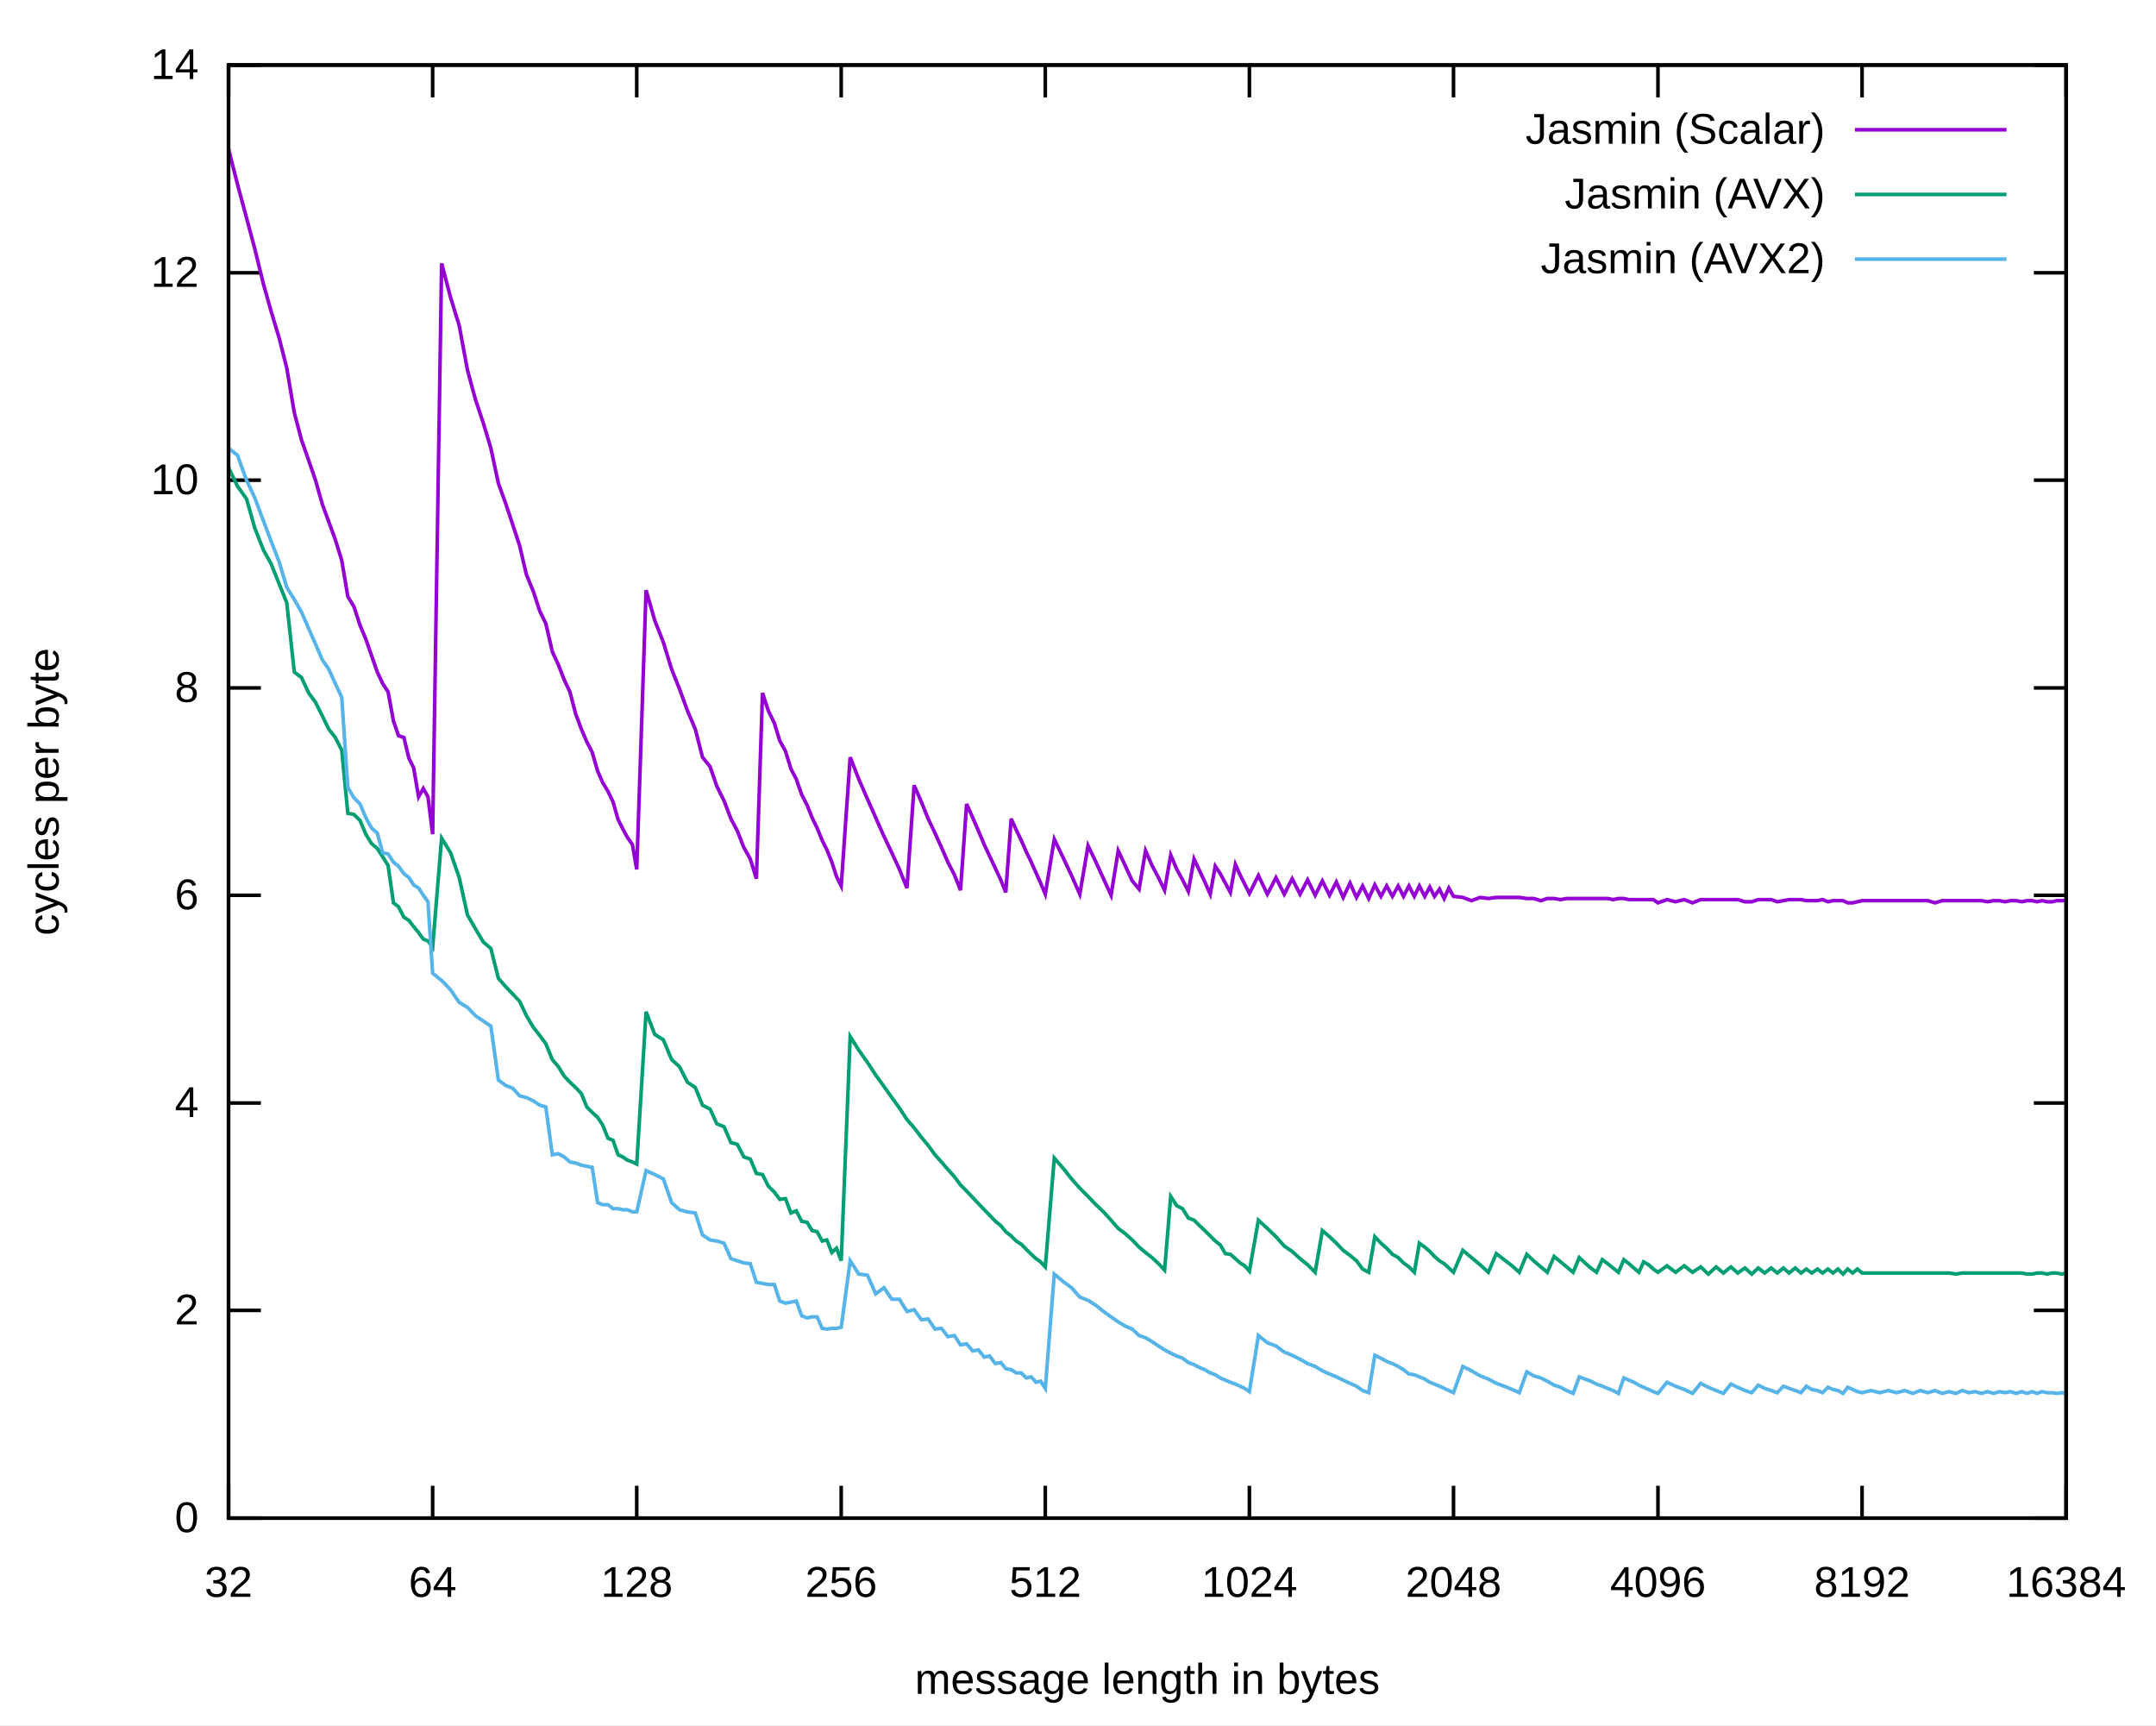
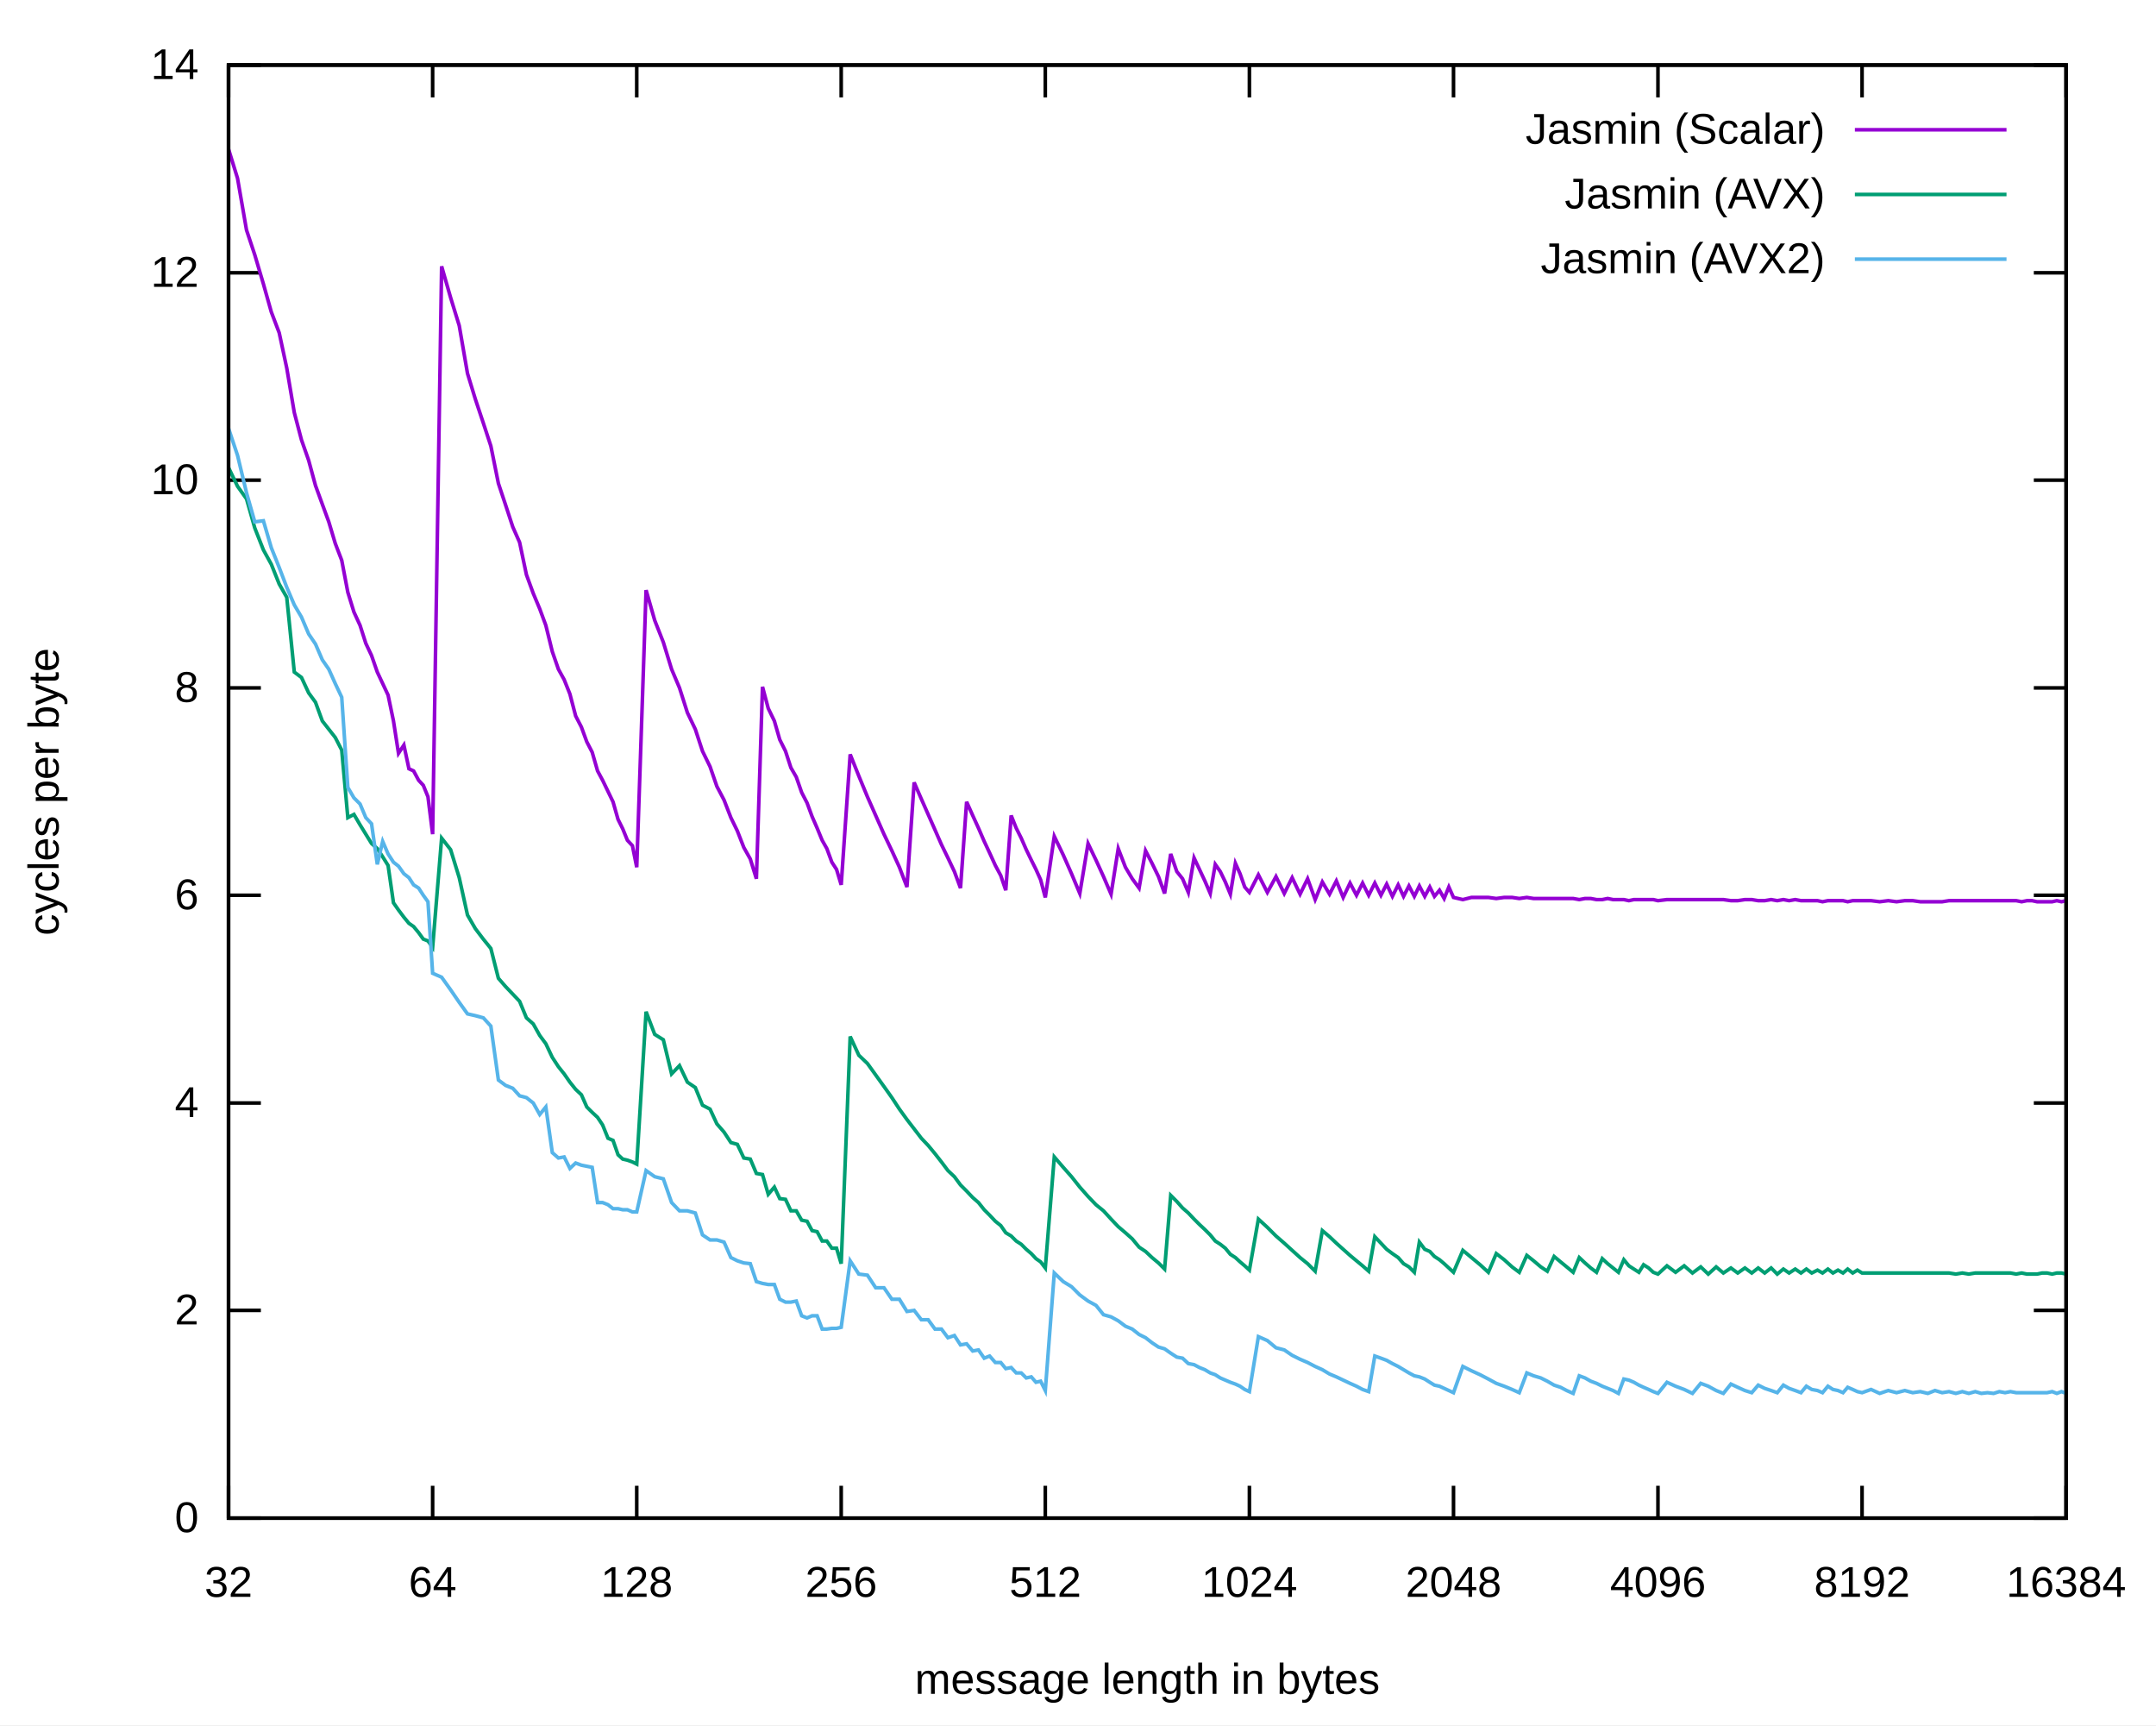
<svg xmlns="http://www.w3.org/2000/svg" xmlns:xlink="http://www.w3.org/1999/xlink" width="600" height="480" viewBox="0 0 600 480">
  <g id="gnuplot_canvas">
    <rect x="0" y="0" width="600" height="480" fill="#ffffff" />
    <defs>
      <circle id="gpDot" r="0.5" stroke-width="0.5" />
      <path id="gpPt0" stroke-width="0.222" stroke="currentColor" d="M-1,0 h2 M0,-1 v2" />
      <path id="gpPt1" stroke-width="0.222" stroke="currentColor" d="M-1,-1 L1,1 M1,-1 L-1,1" />
      <path id="gpPt2" stroke-width="0.222" stroke="currentColor" d="M-1,0 L1,0 M0,-1 L0,1 M-1,-1 L1,1 M-1,1 L1,-1" />
      <rect id="gpPt3" stroke-width="0.222" stroke="currentColor" x="-1" y="-1" width="2" height="2" />
      <rect id="gpPt4" stroke-width="0.222" stroke="currentColor" fill="currentColor" x="-1" y="-1" width="2" height="2" />
      <circle id="gpPt5" stroke-width="0.222" stroke="currentColor" cx="0" cy="0" r="1" />
      <use xlink:href="#gpPt5" id="gpPt6" fill="currentColor" stroke="none" />
      <path id="gpPt7" stroke-width="0.222" stroke="currentColor" d="M0,-1.33 L-1.33,0.67 L1.33,0.67 z" />
      <use xlink:href="#gpPt7" id="gpPt8" fill="currentColor" stroke="none" />
      <use xlink:href="#gpPt7" id="gpPt9" stroke="currentColor" transform="rotate(180)" />
      <use xlink:href="#gpPt9" id="gpPt10" fill="currentColor" stroke="none" />
      <use xlink:href="#gpPt3" id="gpPt11" stroke="currentColor" transform="rotate(45)" />
      <use xlink:href="#gpPt11" id="gpPt12" fill="currentColor" stroke="none" />
      <path id="gpPt13" stroke-width="0.222" stroke="currentColor" d="M0,1.330 L1.265,0.411 L0.782,-1.067 L-0.782,-1.076 L-1.265,0.411 z" />
      <use xlink:href="#gpPt13" id="gpPt14" fill="currentColor" stroke="none" />
      <filter id="textbox" filterUnits="objectBoundingBox" x="0" y="0" height="1" width="1">
        <feFlood flood-color="#FFFFFF" flood-opacity="1" result="bgnd" />
        <feComposite in="SourceGraphic" in2="bgnd" operator="atop" />
      </filter>
      <filter id="greybox" filterUnits="objectBoundingBox" x="0" y="0" height="1" width="1">
        <feFlood flood-color="lightgrey" flood-opacity="1" result="grey" />
        <feComposite in="SourceGraphic" in2="grey" operator="atop" />
      </filter>
    </defs>
    <g fill="none" color="#FFFFFF" stroke="black" stroke-width="1.00" stroke-linecap="butt" stroke-linejoin="miter">
</g>
    <g fill="none" color="black" stroke="currentColor" stroke-width="1.00" stroke-linecap="butt" stroke-linejoin="miter">
      <path stroke="black" d="M63.6,422.4 L72.6,422.4 M575.0,422.4 L566.0,422.4  " />
      <g transform="translate(55.3,426.3)" stroke="none" fill="black" font-family="Arial" font-size="12.00" text-anchor="end">
        <text>
          <tspan font-family="Arial"> 0</tspan>
        </text>
      </g>
    </g>
    <g fill="none" color="black" stroke="currentColor" stroke-width="1.00" stroke-linecap="butt" stroke-linejoin="miter">
      <path stroke="black" d="M63.6,364.6 L72.6,364.6 M575.0,364.6 L566.0,364.6  " />
      <g transform="translate(55.3,368.5)" stroke="none" fill="black" font-family="Arial" font-size="12.00" text-anchor="end">
        <text>
          <tspan font-family="Arial"> 2</tspan>
        </text>
      </g>
    </g>
    <g fill="none" color="black" stroke="currentColor" stroke-width="1.00" stroke-linecap="butt" stroke-linejoin="miter">
      <path stroke="black" d="M63.6,306.9 L72.6,306.9 M575.0,306.9 L566.0,306.9  " />
      <g transform="translate(55.3,310.8)" stroke="none" fill="black" font-family="Arial" font-size="12.00" text-anchor="end">
        <text>
          <tspan font-family="Arial"> 4</tspan>
        </text>
      </g>
    </g>
    <g fill="none" color="black" stroke="currentColor" stroke-width="1.00" stroke-linecap="butt" stroke-linejoin="miter">
      <path stroke="black" d="M63.6,249.1 L72.6,249.1 M575.0,249.1 L566.0,249.1  " />
      <g transform="translate(55.3,253.0)" stroke="none" fill="black" font-family="Arial" font-size="12.00" text-anchor="end">
        <text>
          <tspan font-family="Arial"> 6</tspan>
        </text>
      </g>
    </g>
    <g fill="none" color="black" stroke="currentColor" stroke-width="1.00" stroke-linecap="butt" stroke-linejoin="miter">
      <path stroke="black" d="M63.6,191.4 L72.6,191.4 M575.0,191.4 L566.0,191.4  " />
      <g transform="translate(55.3,195.3)" stroke="none" fill="black" font-family="Arial" font-size="12.00" text-anchor="end">
        <text>
          <tspan font-family="Arial"> 8</tspan>
        </text>
      </g>
    </g>
    <g fill="none" color="black" stroke="currentColor" stroke-width="1.00" stroke-linecap="butt" stroke-linejoin="miter">
      <path stroke="black" d="M63.6,133.6 L72.6,133.6 M575.0,133.6 L566.0,133.6  " />
      <g transform="translate(55.3,137.5)" stroke="none" fill="black" font-family="Arial" font-size="12.00" text-anchor="end">
        <text>
          <tspan font-family="Arial"> 10</tspan>
        </text>
      </g>
    </g>
    <g fill="none" color="black" stroke="currentColor" stroke-width="1.00" stroke-linecap="butt" stroke-linejoin="miter">
      <path stroke="black" d="M63.6,75.9 L72.6,75.9 M575.0,75.9 L566.0,75.9  " />
      <g transform="translate(55.3,79.8)" stroke="none" fill="black" font-family="Arial" font-size="12.00" text-anchor="end">
        <text>
          <tspan font-family="Arial"> 12</tspan>
        </text>
      </g>
    </g>
    <g fill="none" color="black" stroke="currentColor" stroke-width="1.00" stroke-linecap="butt" stroke-linejoin="miter">
      <path stroke="black" d="M63.6,18.1 L72.6,18.1 M575.0,18.1 L566.0,18.1  " />
      <g transform="translate(55.3,22.0)" stroke="none" fill="black" font-family="Arial" font-size="12.00" text-anchor="end">
        <text>
          <tspan font-family="Arial"> 14</tspan>
        </text>
      </g>
    </g>
    <g fill="none" color="black" stroke="currentColor" stroke-width="1.00" stroke-linecap="butt" stroke-linejoin="miter">
      <path stroke="black" d="M63.6,422.4 L63.6,413.4 M63.6,18.1 L63.6,27.1  " />
      <g transform="translate(63.6,444.3)" stroke="none" fill="black" font-family="Arial" font-size="12.00" text-anchor="middle">
        <text>
          <tspan font-family="Arial"> 32</tspan>
        </text>
      </g>
    </g>
    <g fill="none" color="black" stroke="currentColor" stroke-width="1.00" stroke-linecap="butt" stroke-linejoin="miter">
      <path stroke="black" d="M120.4,422.4 L120.4,413.4 M120.4,18.1 L120.4,27.1  " />
      <g transform="translate(120.4,444.3)" stroke="none" fill="black" font-family="Arial" font-size="12.00" text-anchor="middle">
        <text>
          <tspan font-family="Arial"> 64</tspan>
        </text>
      </g>
    </g>
    <g fill="none" color="black" stroke="currentColor" stroke-width="1.00" stroke-linecap="butt" stroke-linejoin="miter">
      <path stroke="black" d="M177.2,422.4 L177.2,413.4 M177.2,18.1 L177.2,27.1  " />
      <g transform="translate(177.2,444.3)" stroke="none" fill="black" font-family="Arial" font-size="12.00" text-anchor="middle">
        <text>
          <tspan font-family="Arial"> 128</tspan>
        </text>
      </g>
    </g>
    <g fill="none" color="black" stroke="currentColor" stroke-width="1.00" stroke-linecap="butt" stroke-linejoin="miter">
      <path stroke="black" d="M234.1,422.4 L234.1,413.4 M234.1,18.1 L234.1,27.1  " />
      <g transform="translate(234.1,444.3)" stroke="none" fill="black" font-family="Arial" font-size="12.00" text-anchor="middle">
        <text>
          <tspan font-family="Arial"> 256</tspan>
        </text>
      </g>
    </g>
    <g fill="none" color="black" stroke="currentColor" stroke-width="1.00" stroke-linecap="butt" stroke-linejoin="miter">
      <path stroke="black" d="M290.9,422.4 L290.9,413.4 M290.9,18.1 L290.9,27.1  " />
      <g transform="translate(290.9,444.3)" stroke="none" fill="black" font-family="Arial" font-size="12.00" text-anchor="middle">
        <text>
          <tspan font-family="Arial"> 512</tspan>
        </text>
      </g>
    </g>
    <g fill="none" color="black" stroke="currentColor" stroke-width="1.00" stroke-linecap="butt" stroke-linejoin="miter">
      <path stroke="black" d="M347.7,422.4 L347.7,413.4 M347.7,18.1 L347.7,27.1  " />
      <g transform="translate(347.7,444.3)" stroke="none" fill="black" font-family="Arial" font-size="12.00" text-anchor="middle">
        <text>
          <tspan font-family="Arial"> 1024</tspan>
        </text>
      </g>
    </g>
    <g fill="none" color="black" stroke="currentColor" stroke-width="1.00" stroke-linecap="butt" stroke-linejoin="miter">
      <path stroke="black" d="M404.5,422.4 L404.5,413.4 M404.5,18.1 L404.5,27.1  " />
      <g transform="translate(404.5,444.3)" stroke="none" fill="black" font-family="Arial" font-size="12.00" text-anchor="middle">
        <text>
          <tspan font-family="Arial"> 2048</tspan>
        </text>
      </g>
    </g>
    <g fill="none" color="black" stroke="currentColor" stroke-width="1.00" stroke-linecap="butt" stroke-linejoin="miter">
      <path stroke="black" d="M461.4,422.4 L461.4,413.4 M461.4,18.1 L461.4,27.1  " />
      <g transform="translate(461.4,444.3)" stroke="none" fill="black" font-family="Arial" font-size="12.00" text-anchor="middle">
        <text>
          <tspan font-family="Arial"> 4096</tspan>
        </text>
      </g>
    </g>
    <g fill="none" color="black" stroke="currentColor" stroke-width="1.00" stroke-linecap="butt" stroke-linejoin="miter">
      <path stroke="black" d="M518.2,422.4 L518.2,413.4 M518.2,18.1 L518.2,27.1  " />
      <g transform="translate(518.2,444.3)" stroke="none" fill="black" font-family="Arial" font-size="12.00" text-anchor="middle">
        <text>
          <tspan font-family="Arial"> 8192</tspan>
        </text>
      </g>
    </g>
    <g fill="none" color="black" stroke="currentColor" stroke-width="1.00" stroke-linecap="butt" stroke-linejoin="miter">
      <path stroke="black" d="M575.0,422.4 L575.0,413.4 M575.0,18.1 L575.0,27.1  " />
      <g transform="translate(575.0,444.3)" stroke="none" fill="black" font-family="Arial" font-size="12.00" text-anchor="middle">
        <text>
          <tspan font-family="Arial"> 16384</tspan>
        </text>
      </g>
    </g>
    <g fill="none" color="black" stroke="currentColor" stroke-width="1.00" stroke-linecap="butt" stroke-linejoin="miter">
</g>
    <g fill="none" color="black" stroke="currentColor" stroke-width="1.00" stroke-linecap="butt" stroke-linejoin="miter">
      <path stroke="black" d="M63.6,18.1 L63.6,422.4 L575.0,422.4 L575.0,18.1 L63.6,18.1 Z  " />
    </g>
    <g fill="none" color="black" stroke="currentColor" stroke-width="1.00" stroke-linecap="butt" stroke-linejoin="miter">
      <g transform="translate(16.3,220.3) rotate(270)" stroke="none" fill="black" font-family="Arial" font-size="12.00" text-anchor="middle">
        <text>
          <tspan font-family="Arial">cycles per byte</tspan>
        </text>
      </g>
    </g>
    <g fill="none" color="black" stroke="currentColor" stroke-width="1.00" stroke-linecap="butt" stroke-linejoin="miter">
      <g transform="translate(319.3,471.3)" stroke="none" fill="black" font-family="Arial" font-size="12.00" text-anchor="middle">
        <text>
          <tspan font-family="Arial">message length in bytes</tspan>
        </text>
      </g>
    </g>
    <g fill="none" color="black" stroke="currentColor" stroke-width="1.00" stroke-linecap="butt" stroke-linejoin="miter">
</g>
    <g id="gnuplot_plot_1">
      <g fill="none" color="black" stroke="currentColor" stroke-width="1.00" stroke-linecap="butt" stroke-linejoin="miter">
        <g transform="translate(507.9,40.0)" stroke="none" fill="black" font-family="Arial" font-size="12.00" text-anchor="end">
          <text>
            <tspan font-family="Arial">Jasmin (Scalar)</tspan>
          </text>
        </g>
      </g>
      <g fill="none" color="black" stroke="currentColor" stroke-width="1.00" stroke-linecap="butt" stroke-linejoin="miter">
-         <path stroke="rgb(148,   0, 211)" d="M516.2,36.1 L558.4,36.1 M63.6,41.5 L66.1,51.3 L68.6,60.6 L70.9,69.2 L73.3,79.0 L75.5,86.8   L77.7,94.1 L79.8,102.4 L81.9,114.8 L83.9,122.4 L85.9,128.1 L87.8,133.6 L89.7,140.3 L91.5,145.2   L93.3,150.1 L95.1,155.9 L96.8,166.0 L98.5,168.8 L100.2,174.0 L101.8,177.8 L103.4,182.4 L105.0,187.0   L106.5,190.2 L108.0,192.5 L109.5,200.6 L110.9,204.7 L112.4,205.2 L113.8,211.0 L115.1,213.6 L116.5,221.7   L117.8,219.4 L119.1,221.7 L120.4,232.1 L122.9,73.3 L125.4,82.8 L127.8,90.6 L130.1,103.0 L132.3,111.1   L134.5,117.7 L136.6,124.7 L138.7,134.5 L140.7,140.0 L142.7,146.0 L144.6,151.8 L146.5,159.9 L148.4,164.5   L150.2,170.0 L151.9,173.5 L153.7,181.3 L155.4,185.0 L157.0,189.1 L158.6,192.5 L160.2,198.6 L161.8,202.9   L163.3,206.4 L164.8,209.3 L166.3,214.5 L167.7,217.7 L169.2,220.2 L170.6,223.1 L172.0,228.0 L173.3,230.6   L174.6,233.0 L176.0,235.0 L177.2,241.9 L179.8,164.2 L182.2,172.6 L184.6,178.7 L186.9,186.2 L189.1,191.7   L191.3,197.7 L193.5,202.9 L195.5,210.7 L197.6,213.3 L199.5,218.8 L201.5,222.8 L203.4,227.8 L205.2,231.2   L207.0,235.8 L208.8,239.0 L210.5,244.5 L212.2,192.8 L213.8,197.7 L215.5,201.2 L217.0,206.1 L218.6,209.0   L220.1,213.9 L221.6,216.8 L223.1,221.1 L224.6,224.0 L226.0,227.5 L227.4,230.4 L228.8,233.8 L230.1,236.4   L231.5,239.9 L232.8,243.9 L234.1,246.5 L236.6,210.7 L239.0,216.8 L241.4,222.3 L243.7,227.5 L246.0,232.7   L248.2,237.3 L250.3,241.9 L252.4,247.1 L254.4,218.5 L256.4,223.1 L258.3,227.8 L260.2,231.8 L262.0,235.8   L263.8,239.9 L265.6,243.4 L267.3,247.7 L269.0,223.7 L270.7,227.5 L272.3,231.2 L273.9,235.0 L275.4,238.2   L277.0,241.6 L278.5,244.8 L279.9,248.3 L281.4,227.8 L282.8,230.9 L284.2,233.8 L285.6,237.0 L287.0,239.9   L288.3,242.8 L289.6,245.7 L290.9,248.8 L293.4,233.5 L295.9,238.7 L298.2,243.6 L300.5,248.8 L302.8,235.3   L305.0,239.9 L307.1,244.5 L309.2,249.1 L311.2,236.7 L313.2,241.0 L315.1,245.1 L317.0,247.4 L318.8,236.7   L320.6,240.8 L322.4,244.2 L324.1,247.7 L325.8,237.9 L327.5,241.9 L329.1,244.8 L330.7,248.0 L332.3,239.0   L333.8,242.2 L335.3,245.4 L336.8,248.8 L338.2,241.0 L339.6,243.1 L341.0,245.7 L342.4,248.3 L343.8,240.5   L345.1,243.4 L346.4,246.0 L347.7,248.6 L350.2,243.6 L352.7,248.8 L355.1,244.2 L357.4,248.8 L359.6,244.5   L361.8,248.8 L363.9,244.8 L366.0,249.1 L368.0,245.1 L370.0,249.1 L371.9,245.4 L373.8,249.7 L375.7,245.7   L377.5,249.7 L379.2,246.5 L380.9,250.0 L382.6,246.2 L384.3,249.4 L385.9,246.5 L387.5,249.4 L389.1,246.5   L390.6,249.4 L392.1,246.5 L393.6,249.4 L395.0,246.5 L396.5,249.4 L397.9,246.8 L399.2,249.4 L400.6,247.4   L401.9,250.0 L403.2,247.1 L404.5,249.4 L407.1,249.7 L409.5,250.6 L411.9,249.7 L414.2,250.0 L416.4,249.7   L418.6,249.7 L420.8,249.7 L422.8,249.7 L424.9,250.0 L426.8,250.0 L428.8,250.6 L430.6,250.0 L432.5,250.0   L434.3,250.3 L436.0,250.0 L437.8,250.0 L439.5,250.0 L441.1,250.0 L442.7,250.0 L444.3,250.0 L445.9,250.0   L447.4,250.0 L448.9,250.3 L450.4,250.0 L451.9,250.0 L453.3,250.3 L454.7,250.3 L456.1,250.3 L457.4,250.3   L458.8,250.3 L460.1,250.3 L461.4,251.2 L463.9,250.3 L466.3,250.9 L468.7,250.3 L471.0,251.2 L473.3,250.3   L475.4,250.3 L477.6,250.3 L479.6,250.3 L481.7,250.3 L483.6,250.3 L485.6,250.9 L487.5,250.9 L489.3,250.3   L491.1,250.3 L492.9,250.3 L494.6,250.9 L496.3,250.6 L497.9,250.3 L499.6,250.3 L501.2,250.3 L502.7,250.6   L504.2,250.6 L505.8,250.6 L507.2,250.3 L508.7,250.9 L510.1,250.6 L511.5,250.6 L512.9,250.6 L514.2,251.2   L515.6,251.2 L516.9,250.9 L518.2,250.6 L520.7,250.6 L523.1,250.6 L525.5,250.6 L527.8,250.6 L530.1,250.6   L532.3,250.6 L534.4,250.6 L536.5,250.6 L538.5,251.2 L540.5,250.6 L542.4,250.6 L544.3,250.6 L546.1,250.6   L547.9,250.6 L549.7,250.6 L551.4,250.6 L553.1,250.9 L554.8,250.6 L556.4,250.6 L558.0,250.9 L559.5,250.6   L561.1,250.6 L562.6,250.9 L564.1,250.6 L565.5,250.6 L566.9,250.9 L568.3,250.6 L569.7,250.9 L571.1,250.9   L572.4,250.6 L573.7,250.6 L575.0,250.6  " />
+         <path stroke="rgb(148,   0, 211)" d="M516.2,36.1 L558.4,36.1 M63.6,41.5 L66.1,49.6 L68.6,64.0 L70.9,70.9 L73.3,79.0 L75.5,86.8   L77.7,92.6 L79.8,102.4 L81.9,114.8 L83.9,122.4 L85.9,128.1 L87.8,135.1 L89.7,140.3 L91.5,145.2   L93.3,151.2 L95.1,155.9 L96.8,164.8 L98.5,170.3 L100.2,174.0 L101.8,179.0 L103.4,182.4 L105.0,187.0   L106.5,190.2 L108.0,193.4 L109.5,200.6 L110.9,209.6 L112.4,207.3 L113.8,213.9 L115.1,214.5 L116.5,217.1   L117.8,218.5 L119.1,221.7 L120.4,232.1 L122.9,74.1 L125.4,82.8 L127.8,90.6 L130.1,103.9 L132.3,111.1   L134.5,117.7 L136.6,124.1 L138.7,134.5 L140.7,140.5 L142.7,146.6 L144.6,150.9 L146.5,159.9 L148.4,165.1   L150.2,169.4 L151.9,174.0 L153.7,181.3 L155.4,186.2 L157.0,189.1 L158.6,193.1 L160.2,199.2 L161.8,202.3   L163.3,206.4 L164.8,209.3 L166.3,214.5 L167.7,217.1 L169.2,220.2 L170.6,223.1 L172.0,228.0 L173.3,230.6   L174.6,233.8 L176.0,235.3 L177.2,241.3 L179.8,164.2 L182.2,172.6 L184.6,178.7 L186.9,186.2 L189.1,191.4   L191.3,198.3 L193.5,202.9 L195.5,209.0 L197.6,213.3 L199.5,218.8 L201.5,222.6 L203.4,227.5 L205.2,231.2   L207.0,235.8 L208.8,239.0 L210.5,244.5 L212.2,191.1 L213.8,197.1 L215.5,200.6 L217.0,205.8 L218.6,209.0   L220.1,213.6 L221.6,216.2 L223.1,220.5 L224.6,223.4 L226.0,227.2 L227.4,230.4 L228.8,233.8 L230.1,236.1   L231.5,239.9 L232.8,241.9 L234.1,246.2 L236.6,209.9 L239.0,215.9 L241.4,221.7 L243.7,226.9 L246.0,232.1   L248.2,236.7 L250.3,241.3 L252.4,246.8 L254.4,217.7 L256.4,222.3 L258.3,226.6 L260.2,230.9 L262.0,235.0   L263.8,238.7 L265.6,242.5 L267.3,247.1 L269.0,223.1 L270.7,226.9 L272.3,230.4 L273.9,234.1 L275.4,237.3   L277.0,240.8 L278.5,243.6 L279.9,247.7 L281.4,226.9 L282.8,230.4 L284.2,233.2 L285.6,236.4 L287.0,239.3   L288.3,241.9 L289.6,244.8 L290.9,249.7 L293.4,232.7 L295.9,237.9 L298.2,243.1 L300.5,248.6 L302.8,234.7   L305.0,239.3 L307.1,243.9 L309.2,248.8 L311.2,236.1 L313.2,241.3 L315.1,244.5 L317.0,247.1 L318.8,236.7   L320.6,240.2 L322.4,243.9 L324.1,248.6 L325.8,237.6 L327.5,242.5 L329.1,244.5 L330.7,248.3 L332.3,238.7   L333.8,241.9 L335.3,245.1 L336.8,248.6 L338.2,240.5 L339.6,242.5 L341.0,245.4 L342.4,248.8 L343.8,240.2   L345.1,243.1 L346.4,246.8 L347.7,248.3 L350.2,243.4 L352.7,248.3 L355.1,243.9 L357.4,248.6 L359.6,244.2   L361.8,248.8 L363.9,244.5 L366.0,250.3 L368.0,245.4 L370.0,248.8 L371.9,245.1 L373.8,249.7 L375.7,245.7   L377.5,249.1 L379.2,245.7 L380.9,249.1 L382.6,245.7 L384.3,249.1 L385.9,246.0 L387.5,249.4 L389.1,246.2   L390.6,249.4 L392.1,246.5 L393.6,249.4 L395.0,246.5 L396.5,249.4 L397.9,246.8 L399.2,249.4 L400.6,247.7   L401.9,250.0 L403.2,246.8 L404.5,249.7 L407.1,250.3 L409.5,249.7 L411.9,249.7 L414.2,249.7 L416.4,250.0   L418.6,249.7 L420.8,249.7 L422.8,250.0 L424.9,249.7 L426.8,250.0 L428.8,250.0 L430.6,250.0 L432.5,250.0   L434.3,250.0 L436.0,250.0 L437.8,250.0 L439.5,250.3 L441.1,250.0 L442.7,250.0 L444.3,250.3 L445.9,250.3   L447.4,250.0 L448.9,250.3 L450.4,250.3 L451.9,250.3 L453.3,250.6 L454.7,250.3 L456.1,250.3 L457.4,250.3   L458.8,250.3 L460.1,250.3 L461.4,250.6 L463.9,250.3 L466.3,250.3 L468.7,250.3 L471.0,250.3 L473.3,250.3   L475.4,250.3 L477.6,250.3 L479.6,250.3 L481.7,250.6 L483.6,250.6 L485.6,250.3 L487.5,250.3 L489.3,250.6   L491.1,250.6 L492.9,250.3 L494.6,250.6 L496.3,250.3 L497.9,250.6 L499.6,250.3 L501.2,250.6 L502.7,250.6   L504.2,250.6 L505.8,250.6 L507.2,250.9 L508.7,250.6 L510.1,250.6 L511.5,250.6 L512.9,250.6 L514.2,250.9   L515.6,250.6 L516.9,250.6 L518.2,250.6 L520.7,250.6 L523.1,250.9 L525.5,250.6 L527.8,250.9 L530.1,250.6   L532.3,250.6 L534.4,250.9 L536.5,250.9 L538.5,250.9 L540.5,250.9 L542.4,250.6 L544.3,250.6 L546.1,250.6   L547.9,250.6 L549.7,250.6 L551.4,250.6 L553.1,250.6 L554.8,250.6 L556.4,250.6 L558.0,250.6 L559.5,250.6   L561.1,250.6 L562.6,250.9 L564.1,250.6 L565.5,250.6 L566.9,250.9 L568.3,250.9 L569.7,250.9 L571.1,250.9   L572.4,250.6 L573.7,250.9 L575.0,250.6  " />
      </g>
    </g>
    <g id="gnuplot_plot_2">
      <g fill="none" color="black" stroke="currentColor" stroke-width="1.00" stroke-linecap="butt" stroke-linejoin="miter">
        <g transform="translate(507.9,58.0)" stroke="none" fill="black" font-family="Arial" font-size="12.00" text-anchor="end">
          <text>
            <tspan font-family="Arial">Jasmin (AVX)</tspan>
          </text>
        </g>
      </g>
      <g fill="none" color="black" stroke="currentColor" stroke-width="1.00" stroke-linecap="butt" stroke-linejoin="miter">
-         <path stroke="rgb(  0, 158, 115)" d="M516.2,54.1 L558.4,54.1 M63.6,130.1 L66.1,135.3 L68.6,138.8 L70.9,146.9 L73.3,153.0 L75.5,157.0   L77.7,162.5 L79.8,167.7 L81.9,187.0 L83.9,188.5 L85.9,192.8 L87.8,195.4 L89.7,199.2 L91.5,202.9   L93.3,205.2 L95.1,208.7 L96.8,226.3 L98.5,226.6 L100.2,228.3 L101.8,232.1 L103.4,234.7 L105.0,236.1   L106.5,238.4 L108.0,240.8 L109.5,251.2 L110.9,252.3 L112.4,255.2 L113.8,256.1 L115.1,257.8 L116.5,259.5   L117.8,261.3 L119.1,261.8 L120.4,263.6 L122.9,233.2 L125.4,237.3 L127.8,244.2 L130.1,254.6 L132.3,258.4   L134.5,262.1 L136.6,263.9 L138.7,272.2 L140.7,274.5 L142.7,276.6 L144.6,278.6 L146.5,282.6 L148.4,285.8   L150.2,288.1 L151.9,290.4 L153.7,294.8 L155.4,296.8 L157.0,299.4 L158.6,301.1 L160.2,302.6 L161.8,304.3   L163.3,308.0 L164.8,309.5 L166.3,310.9 L167.7,313.0 L169.2,316.7 L170.6,317.3 L172.0,321.3 L173.3,321.9   L174.6,322.8 L176.0,323.3 L177.2,323.9 L179.8,281.5 L182.2,287.8 L184.6,289.3 L186.9,294.8 L189.1,296.8   L191.3,301.1 L193.5,302.6 L195.5,307.5 L197.6,308.6 L199.5,312.7 L201.5,313.5 L203.4,317.9 L205.2,318.4   L207.0,321.9 L208.8,322.5 L210.5,326.5 L212.2,326.8 L213.8,330.0 L215.5,331.7 L217.0,333.7 L218.6,333.5   L220.1,337.5 L221.6,336.9 L223.1,339.8 L224.6,340.1 L226.0,342.4 L227.4,342.7 L228.8,345.3 L230.1,345.0   L231.5,348.5 L232.8,347.3 L234.1,350.8 L236.6,288.4 L239.0,292.2 L241.4,295.6 L243.7,299.1 L246.0,302.3   L248.2,305.4 L250.3,308.3 L252.4,311.5 L254.4,313.8 L256.4,316.4 L258.3,318.7 L260.2,321.3 L262.0,323.3   L263.8,325.4 L265.6,327.4 L267.3,329.7 L269.0,331.4 L270.7,333.2 L272.3,334.9 L273.9,336.6 L275.4,338.1   L277.0,339.8 L278.5,341.0 L279.9,342.7 L281.4,343.9 L282.8,345.3 L284.2,346.2 L285.6,347.6 L287.0,349.0   L288.3,350.2 L289.6,351.1 L290.9,352.5 L293.4,322.2 L295.9,325.1 L298.2,328.0 L300.5,330.6 L302.8,332.9   L305.0,335.2 L307.1,337.2 L309.2,339.5 L311.2,341.8 L313.2,343.3 L315.1,345.0 L317.0,347.0 L318.8,348.5   L320.6,349.9 L322.4,351.6 L324.1,353.4 L325.8,332.9 L327.5,335.5 L329.1,336.3 L330.7,338.9 L332.3,339.5   L333.8,341.0 L335.3,342.4 L336.8,343.9 L338.2,345.3 L339.6,346.4 L341.0,348.8 L342.4,349.0 L343.8,350.2   L345.1,351.4 L346.4,352.2 L347.7,353.7 L350.2,339.5 L352.7,341.8 L355.1,344.1 L357.4,346.7 L359.6,348.2   L361.8,350.2 L363.9,351.9 L366.0,354.0 L368.0,342.4 L370.0,344.1 L371.9,345.9 L373.8,347.9 L375.7,349.3   L377.5,350.8 L379.2,353.1 L380.9,354.0 L382.6,344.1 L384.3,345.9 L385.9,347.3 L387.5,349.0 L389.1,349.9   L390.6,351.4 L392.1,352.5 L393.6,354.0 L395.0,345.9 L396.5,347.0 L397.9,348.2 L399.2,349.6 L400.6,350.8   L401.9,351.6 L403.2,352.8 L404.5,354.0 L407.1,347.9 L409.5,349.9 L411.9,351.9 L414.2,354.0 L416.4,348.8   L418.6,350.5 L420.8,352.2 L422.8,354.0 L424.9,349.0 L426.8,350.8 L428.8,352.5 L430.6,354.0 L432.5,349.6   L434.3,351.1 L436.0,352.5 L437.8,354.0 L439.5,349.9 L441.1,351.4 L442.7,352.8 L444.3,354.0 L445.9,350.5   L447.4,351.6 L448.9,352.8 L450.4,354.0 L451.9,350.5 L453.3,351.6 L454.7,352.8 L456.1,354.0 L457.4,351.1   L458.8,351.9 L460.1,353.1 L461.4,354.0 L463.9,352.2 L466.3,354.0 L468.7,352.2 L471.0,354.0 L473.3,352.5   L475.4,354.5 L477.6,352.5 L479.6,354.2 L481.7,352.5 L483.6,354.2 L485.6,352.8 L487.5,354.5 L489.3,352.8   L491.1,354.2 L492.9,352.8 L494.6,354.2 L496.3,352.8 L497.9,354.2 L499.6,352.8 L501.2,354.2 L502.7,353.1   L504.2,354.2 L505.8,353.1 L507.2,354.2 L508.7,353.1 L510.1,354.2 L511.5,353.1 L512.9,354.5 L514.2,353.1   L515.6,354.2 L516.9,353.1 L518.2,354.2 L520.7,354.2 L523.1,354.2 L525.5,354.2 L527.8,354.2 L530.1,354.2   L532.3,354.2 L534.4,354.2 L536.5,354.2 L538.5,354.2 L540.5,354.2 L542.4,354.2 L544.3,354.5 L546.1,354.2   L547.9,354.2 L549.7,354.2 L551.4,354.2 L553.1,354.2 L554.8,354.2 L556.4,354.2 L558.0,354.2 L559.5,354.2   L561.1,354.2 L562.6,354.2 L564.1,354.5 L565.5,354.5 L566.9,354.2 L568.3,354.2 L569.7,354.5 L571.1,354.2   L572.4,354.2 L573.7,354.5 L575.0,354.2  " />
+         <path stroke="rgb(  0, 158, 115)" d="M516.2,54.1 L558.4,54.1 M63.6,130.1 L66.1,135.3 L68.6,138.8 L70.9,146.9 L73.3,153.0 L75.5,157.0   L77.7,162.5 L79.8,166.2 L81.9,187.0 L83.9,188.5 L85.9,192.8 L87.8,195.4 L89.7,200.6 L91.5,202.9   L93.3,205.2 L95.1,208.7 L96.8,227.5 L98.5,226.6 L100.2,229.5 L101.8,232.1 L103.4,234.7 L105.0,236.1   L106.5,238.4 L108.0,240.8 L109.5,251.2 L110.9,253.2 L112.4,255.2 L113.8,256.9 L115.1,257.8 L116.5,259.5   L117.8,261.3 L119.1,261.8 L120.4,263.6 L122.9,233.2 L125.4,236.4 L127.8,244.2 L130.1,254.6 L132.3,258.4   L134.5,261.3 L136.6,263.9 L138.7,272.2 L140.7,274.5 L142.7,276.6 L144.6,278.6 L146.5,283.2 L148.4,284.9   L150.2,288.1 L151.9,290.4 L153.7,294.2 L155.4,296.8 L157.0,298.8 L158.6,301.1 L160.2,303.1 L161.8,304.6   L163.3,308.0 L164.8,309.5 L166.3,310.9 L167.7,313.0 L169.2,316.7 L170.6,317.3 L172.0,321.3 L173.3,322.5   L174.6,322.8 L176.0,323.3 L177.2,323.9 L179.8,281.5 L182.2,287.8 L184.6,289.3 L186.9,298.8 L189.1,296.5   L191.3,301.1 L193.5,302.6 L195.5,307.5 L197.6,308.6 L199.5,312.7 L201.5,315.0 L203.4,317.9 L205.2,318.4   L207.0,322.2 L208.8,322.5 L210.5,326.5 L212.2,326.8 L213.8,332.3 L215.5,330.3 L217.0,333.5 L218.6,333.7   L220.1,336.9 L221.6,336.9 L223.1,339.5 L224.6,339.8 L226.0,342.4 L227.4,342.7 L228.8,345.3 L230.1,345.3   L231.5,347.3 L232.8,347.3 L234.1,351.6 L236.6,288.4 L239.0,293.6 L241.4,295.9 L243.7,299.1 L246.0,302.3   L248.2,305.4 L250.3,308.6 L252.4,311.5 L254.4,314.1 L256.4,316.7 L258.3,318.7 L260.2,321.0 L262.0,323.3   L263.8,325.7 L265.6,327.4 L267.3,329.7 L269.0,331.4 L270.7,333.2 L272.3,334.6 L273.9,336.6 L275.4,338.1   L277.0,339.8 L278.5,341.0 L279.9,343.0 L281.4,343.9 L282.8,345.3 L284.2,346.2 L285.6,347.6 L287.0,348.8   L288.3,350.2 L289.6,351.1 L290.9,352.8 L293.4,321.9 L295.9,324.8 L298.2,327.4 L300.5,330.3 L302.8,332.9   L305.0,335.2 L307.1,336.9 L309.2,339.2 L311.2,341.3 L313.2,343.0 L315.1,344.7 L317.0,347.0 L318.8,348.2   L320.6,349.9 L322.4,351.4 L324.1,353.1 L325.8,332.6 L327.5,334.3 L329.1,336.1 L330.7,337.5 L332.3,339.2   L333.8,340.7 L335.3,342.1 L336.8,343.6 L338.2,345.3 L339.6,346.2 L341.0,347.3 L342.4,349.0 L343.8,349.9   L345.1,351.1 L346.4,352.2 L347.7,353.4 L350.2,339.2 L352.7,341.5 L355.1,343.9 L357.4,345.9 L359.6,347.9   L361.8,349.9 L363.9,351.6 L366.0,353.7 L368.0,342.4 L370.0,344.1 L371.9,345.9 L373.8,347.6 L375.7,349.3   L377.5,350.8 L379.2,352.2 L380.9,353.7 L382.6,344.1 L384.3,345.9 L385.9,347.6 L387.5,348.8 L389.1,349.9   L390.6,351.6 L392.1,352.5 L393.6,354.0 L395.0,345.6 L396.5,347.6 L397.9,348.2 L399.2,349.6 L400.6,350.5   L401.9,351.6 L403.2,352.8 L404.5,354.0 L407.1,347.9 L409.5,349.9 L411.9,351.9 L414.2,354.0 L416.4,348.8   L418.6,350.5 L420.8,352.5 L422.8,354.0 L424.9,349.3 L426.8,350.8 L428.8,352.5 L430.6,353.7 L432.5,349.6   L434.3,351.1 L436.0,352.5 L437.8,354.0 L439.5,349.9 L441.1,351.4 L442.7,352.8 L444.3,354.0 L445.9,350.2   L447.4,351.6 L448.9,352.8 L450.4,354.0 L451.9,350.5 L453.3,352.2 L454.7,353.1 L456.1,354.0 L457.4,351.9   L458.8,352.8 L460.1,354.0 L461.4,354.5 L463.9,352.2 L466.3,354.0 L468.7,352.2 L471.0,354.2 L473.3,352.5   L475.4,354.5 L477.6,352.5 L479.6,354.2 L481.7,352.8 L483.6,354.2 L485.6,352.8 L487.5,354.2 L489.3,352.8   L491.1,354.2 L492.9,352.8 L494.6,354.5 L496.3,353.1 L497.9,354.2 L499.6,353.1 L501.2,354.2 L502.7,353.1   L504.2,354.2 L505.8,353.4 L507.2,354.2 L508.7,353.1 L510.1,354.2 L511.5,353.4 L512.9,354.2 L514.2,353.1   L515.6,354.2 L516.9,353.4 L518.2,354.2 L520.7,354.2 L523.1,354.2 L525.5,354.2 L527.8,354.2 L530.1,354.2   L532.3,354.2 L534.4,354.2 L536.5,354.2 L538.5,354.2 L540.5,354.2 L542.4,354.2 L544.3,354.5 L546.1,354.2   L547.9,354.5 L549.7,354.2 L551.4,354.2 L553.1,354.2 L554.8,354.2 L556.4,354.2 L558.0,354.2 L559.5,354.2   L561.1,354.5 L562.6,354.2 L564.1,354.5 L565.5,354.5 L566.9,354.5 L568.3,354.2 L569.7,354.2 L571.1,354.5   L572.4,354.2 L573.7,354.2 L575.0,354.5  " />
      </g>
    </g>
    <g id="gnuplot_plot_3">
      <g fill="none" color="black" stroke="currentColor" stroke-width="1.00" stroke-linecap="butt" stroke-linejoin="miter">
        <g transform="translate(507.9,76.0)" stroke="none" fill="black" font-family="Arial" font-size="12.00" text-anchor="end">
          <text>
            <tspan font-family="Arial">Jasmin (AVX2)</tspan>
          </text>
        </g>
      </g>
      <g fill="none" color="black" stroke="currentColor" stroke-width="1.00" stroke-linecap="butt" stroke-linejoin="miter">
-         <path stroke="rgb( 86, 180, 233)" d="M516.2,72.1 L558.4,72.1 M63.6,124.7 L66.1,126.7 L68.6,133.6 L70.9,138.5 L73.3,144.9 L75.5,150.7   L77.7,156.4 L79.8,163.4 L81.9,166.8 L83.9,170.3 L85.9,174.9 L87.8,179.2 L89.7,183.6 L91.5,186.2   L93.3,190.2 L95.1,194.0 L96.8,219.1 L98.5,222.0 L100.2,223.7 L101.8,227.5 L103.4,230.4 L105.0,231.8   L106.5,237.3 L108.0,237.6 L109.5,239.9 L110.9,241.0 L112.4,243.1 L113.8,244.2 L115.1,246.2 L116.5,247.1   L117.8,249.1 L119.1,250.9 L120.4,270.8 L122.9,272.8 L125.4,275.4 L127.8,278.9 L130.1,280.3 L132.3,282.6   L134.5,284.1 L136.6,285.5 L138.7,300.5 L140.7,302.0 L142.7,302.8 L144.6,304.9 L146.5,305.4 L148.4,306.3   L150.2,307.5 L151.9,308.0 L153.7,321.3 L155.4,321.0 L157.0,321.9 L158.6,323.3 L160.2,323.6 L161.8,324.2   L163.3,324.5 L164.8,324.8 L166.3,334.6 L167.7,335.2 L169.2,335.2 L170.6,336.3 L172.0,336.3 L173.3,336.6   L174.6,336.6 L176.0,337.2 L177.2,337.2 L179.8,325.7 L182.2,326.8 L184.6,328.0 L186.9,334.6 L189.1,336.6   L191.3,337.2 L193.5,337.5 L195.5,343.6 L197.6,345.0 L199.5,345.3 L201.5,345.9 L203.4,350.2 L205.2,350.8   L207.0,351.4 L208.8,351.6 L210.5,356.8 L212.2,357.1 L213.8,357.4 L215.5,357.4 L217.0,362.0 L218.6,362.6   L220.1,362.3 L221.6,362.0 L223.1,366.1 L224.6,366.7 L226.0,366.4 L227.4,366.4 L228.8,369.6 L230.1,369.8   L231.5,369.6 L232.8,369.6 L234.1,369.3 L236.6,350.8 L239.0,354.5 L241.4,354.8 L243.7,360.0 L246.0,358.3   L248.2,361.5 L250.3,361.5 L252.4,364.9 L254.4,364.4 L256.4,367.2 L258.3,367.0 L260.2,369.8 L262.0,369.6   L263.8,371.9 L265.6,371.6 L267.3,374.2 L269.0,373.9 L270.7,375.9 L272.3,375.6 L273.9,377.6 L275.4,377.3   L277.0,379.4 L278.5,379.1 L279.9,380.8 L281.4,381.1 L282.8,382.0 L284.2,382.0 L285.6,383.4 L287.0,383.1   L288.3,384.6 L289.6,384.3 L290.9,386.3 L293.4,354.5 L295.9,356.6 L298.2,358.3 L300.5,360.9 L302.8,361.8   L305.0,363.2 L307.1,364.9 L309.2,366.4 L311.2,367.8 L313.2,369.0 L315.1,369.8 L317.0,371.6 L318.8,372.2   L320.6,373.3 L322.4,374.5 L324.1,375.6 L325.8,376.5 L327.5,377.3 L329.1,377.9 L330.7,379.1 L332.3,379.7   L333.8,380.5 L335.3,381.1 L336.8,382.0 L338.2,382.5 L339.6,383.4 L341.0,384.0 L342.4,384.6 L343.8,385.1   L345.1,385.7 L346.4,386.3 L347.7,387.2 L350.2,371.6 L352.7,373.6 L355.1,374.5 L357.4,376.2 L359.6,377.1   L361.8,378.2 L363.9,379.4 L366.0,380.2 L368.0,381.4 L370.0,382.3 L371.9,383.1 L373.8,384.0 L375.7,384.9   L377.5,385.7 L379.2,386.9 L380.9,387.5 L382.6,377.1 L384.3,377.9 L385.9,378.8 L387.5,379.4 L389.1,380.2   L390.6,381.1 L392.1,382.3 L393.6,382.5 L395.0,383.1 L396.5,383.7 L397.9,384.6 L399.2,385.1 L400.6,385.7   L401.9,386.3 L403.2,386.9 L404.5,387.5 L407.1,380.2 L409.5,381.4 L411.9,382.8 L414.2,383.7 L416.4,384.9   L418.6,385.7 L420.8,386.6 L422.8,387.5 L424.9,381.7 L426.8,382.8 L428.8,383.4 L430.6,384.3 L432.5,385.4   L434.3,386.0 L436.0,386.9 L437.8,387.7 L439.5,383.1 L441.1,383.7 L442.7,384.3 L444.3,385.1 L445.9,385.7   L447.4,386.3 L448.9,386.9 L450.4,387.7 L451.9,383.4 L453.3,384.0 L454.7,384.6 L456.1,385.4 L457.4,386.0   L458.8,386.6 L460.1,387.2 L461.4,387.7 L463.9,384.6 L466.3,385.7 L468.7,386.6 L471.0,387.7 L473.3,384.9   L475.4,386.0 L477.6,386.9 L479.6,387.7 L481.7,385.1 L483.6,386.0 L485.6,386.9 L487.5,387.5 L489.3,385.4   L491.1,386.3 L492.9,386.9 L494.6,387.5 L496.3,385.7 L497.9,386.3 L499.6,386.9 L501.2,387.5 L502.7,385.7   L504.2,386.6 L505.8,386.9 L507.2,387.5 L508.7,386.0 L510.1,386.6 L511.5,386.9 L512.9,387.7 L514.2,386.0   L515.6,386.6 L516.9,387.2 L518.2,387.5 L520.7,386.9 L523.1,387.5 L525.5,386.9 L527.8,387.5 L530.1,386.9   L532.3,387.7 L534.4,386.9 L536.5,387.5 L538.5,386.9 L540.5,387.7 L542.4,387.2 L544.3,387.7 L546.1,386.9   L547.9,387.5 L549.7,387.2 L551.4,387.7 L553.1,387.2 L554.8,387.7 L556.4,387.2 L558.0,387.5 L559.5,387.2   L561.1,387.7 L562.6,387.2 L564.1,387.7 L565.5,387.2 L566.9,387.7 L568.3,387.2 L569.7,387.5 L571.1,387.5   L572.4,387.7 L573.7,387.5 L575.0,387.7  " />
+         <path stroke="rgb( 86, 180, 233)" d="M516.2,72.1 L558.4,72.1 M63.6,119.2 L66.1,126.7 L68.6,137.1 L70.9,145.2 L73.3,144.9 L75.5,152.4   L77.7,157.9 L79.8,163.4 L81.9,168.3 L83.9,171.7 L85.9,176.4 L87.8,179.2 L89.7,183.6 L91.5,186.2   L93.3,190.2 L95.1,194.0 L96.8,219.1 L98.5,222.0 L100.2,223.7 L101.8,227.5 L103.4,229.2 L105.0,240.5   L106.5,234.1 L108.0,237.6 L109.5,239.9 L110.9,241.0 L112.4,243.1 L113.8,244.2 L115.1,246.2 L116.5,247.1   L117.8,249.1 L119.1,250.9 L120.4,270.8 L122.9,271.9 L125.4,275.4 L127.8,278.9 L130.1,282.1 L132.3,282.6   L134.5,283.2 L136.6,285.5 L138.7,300.5 L140.7,302.0 L142.7,302.8 L144.6,304.9 L146.5,305.4 L148.4,306.9   L150.2,310.1 L151.9,308.0 L153.7,320.7 L155.4,322.2 L157.0,321.9 L158.6,325.1 L160.2,323.6 L161.8,324.2   L163.3,324.5 L164.8,324.8 L166.3,334.6 L167.7,334.6 L169.2,335.2 L170.6,336.3 L172.0,336.3 L173.3,336.6   L174.6,336.6 L176.0,337.2 L177.2,337.2 L179.8,325.7 L182.2,327.4 L184.6,328.0 L186.9,334.6 L189.1,336.9   L191.3,336.9 L193.5,337.5 L195.5,343.6 L197.6,345.0 L199.5,345.0 L201.5,345.6 L203.4,349.9 L205.2,350.8   L207.0,351.4 L208.8,351.6 L210.5,356.6 L212.2,357.1 L213.8,357.4 L215.5,357.4 L217.0,361.5 L218.6,362.3   L220.1,362.3 L221.6,362.0 L223.1,366.1 L224.6,366.7 L226.0,366.1 L227.4,366.1 L228.8,369.8 L230.1,369.8   L231.5,369.6 L232.8,369.6 L234.1,369.3 L236.6,350.8 L239.0,354.5 L241.4,354.8 L243.7,358.3 L246.0,358.3   L248.2,361.5 L250.3,361.5 L252.4,364.9 L254.4,364.6 L256.4,367.2 L258.3,367.2 L260.2,369.8 L262.0,369.8   L263.8,372.2 L265.6,371.6 L267.3,374.2 L269.0,373.9 L270.7,375.9 L272.3,375.6 L273.9,377.9 L275.4,377.3   L277.0,379.1 L278.5,379.1 L279.9,380.8 L281.4,380.5 L282.8,382.0 L284.2,382.0 L285.6,383.4 L287.0,383.1   L288.3,384.6 L289.6,384.3 L290.9,386.9 L293.4,354.2 L295.9,356.6 L298.2,358.0 L300.5,360.3 L302.8,362.0   L305.0,363.2 L307.1,365.8 L309.2,366.4 L311.2,367.5 L313.2,369.0 L315.1,369.8 L317.0,371.3 L318.8,372.2   L320.6,373.6 L322.4,374.8 L324.1,375.3 L325.8,376.5 L327.5,377.6 L329.1,377.9 L330.7,379.4 L332.3,379.7   L333.8,380.5 L335.3,381.1 L336.8,382.0 L338.2,382.5 L339.6,383.4 L341.0,384.0 L342.4,384.6 L343.8,385.1   L345.1,385.7 L346.4,386.6 L347.7,387.2 L350.2,371.9 L352.7,373.0 L355.1,375.0 L357.4,375.6 L359.6,377.1   L361.8,378.2 L363.9,379.1 L366.0,380.2 L368.0,381.1 L370.0,382.3 L371.9,383.1 L373.8,384.0 L375.7,384.9   L377.5,385.7 L379.2,386.6 L380.9,387.2 L382.6,377.3 L384.3,377.9 L385.9,378.5 L387.5,379.4 L389.1,380.2   L390.6,381.1 L392.1,382.0 L393.6,382.8 L395.0,383.1 L396.5,383.7 L397.9,384.6 L399.2,385.4 L400.6,385.7   L401.9,386.3 L403.2,386.9 L404.5,387.5 L407.1,380.2 L409.5,381.4 L411.9,382.5 L414.2,383.7 L416.4,384.9   L418.6,385.7 L420.8,386.6 L422.8,387.5 L424.9,382.0 L426.8,382.8 L428.8,383.4 L430.6,384.3 L432.5,385.4   L434.3,386.0 L436.0,386.9 L437.8,387.7 L439.5,382.8 L441.1,383.4 L442.7,384.3 L444.3,384.9 L445.9,385.7   L447.4,386.3 L448.9,386.9 L450.4,387.7 L451.9,383.7 L453.3,384.0 L454.7,384.6 L456.1,385.4 L457.4,386.0   L458.8,386.6 L460.1,387.2 L461.4,387.7 L463.9,384.6 L466.3,385.7 L468.7,386.6 L471.0,387.7 L473.3,384.9   L475.4,385.7 L477.6,386.9 L479.6,387.7 L481.7,385.1 L483.6,386.0 L485.6,386.9 L487.5,387.5 L489.3,385.4   L491.1,386.3 L492.9,386.9 L494.6,387.5 L496.3,385.4 L497.9,386.3 L499.6,386.9 L501.2,387.5 L502.7,385.7   L504.2,386.6 L505.8,386.9 L507.2,387.5 L508.7,385.7 L510.1,386.6 L511.5,386.9 L512.9,387.5 L514.2,386.0   L515.6,386.6 L516.9,387.2 L518.2,387.5 L520.7,386.6 L523.1,387.7 L525.5,386.9 L527.8,387.5 L530.1,386.9   L532.3,387.5 L534.4,387.2 L536.5,387.7 L538.5,386.9 L540.5,387.5 L542.4,387.2 L544.3,387.7 L546.1,387.2   L547.9,387.7 L549.7,387.2 L551.4,387.7 L553.1,387.5 L554.8,387.7 L556.4,387.2 L558.0,387.5 L559.5,387.2   L561.1,387.5 L562.6,387.5 L564.1,387.5 L565.5,387.5 L566.9,387.5 L568.3,387.5 L569.7,387.5 L571.1,387.2   L572.4,387.7 L573.7,387.2 L575.0,387.7  " />
      </g>
    </g>
    <g fill="none" color="#FFFFFF" stroke="rgb( 86, 180, 233)" stroke-width="2.00" stroke-linecap="butt" stroke-linejoin="miter">
</g>
    <g fill="none" color="black" stroke="currentColor" stroke-width="2.00" stroke-linecap="butt" stroke-linejoin="miter">
</g>
    <g fill="none" color="black" stroke="black" stroke-width="1.00" stroke-linecap="butt" stroke-linejoin="miter">
</g>
    <g fill="none" color="black" stroke="currentColor" stroke-width="1.00" stroke-linecap="butt" stroke-linejoin="miter">
      <path stroke="black" d="M63.6,18.1 L63.6,422.4 L575.0,422.4 L575.0,18.1 L63.6,18.1 Z  " />
    </g>
    <g fill="none" color="black" stroke="currentColor" stroke-width="1.00" stroke-linecap="butt" stroke-linejoin="miter">
</g>
  </g>
</svg>
